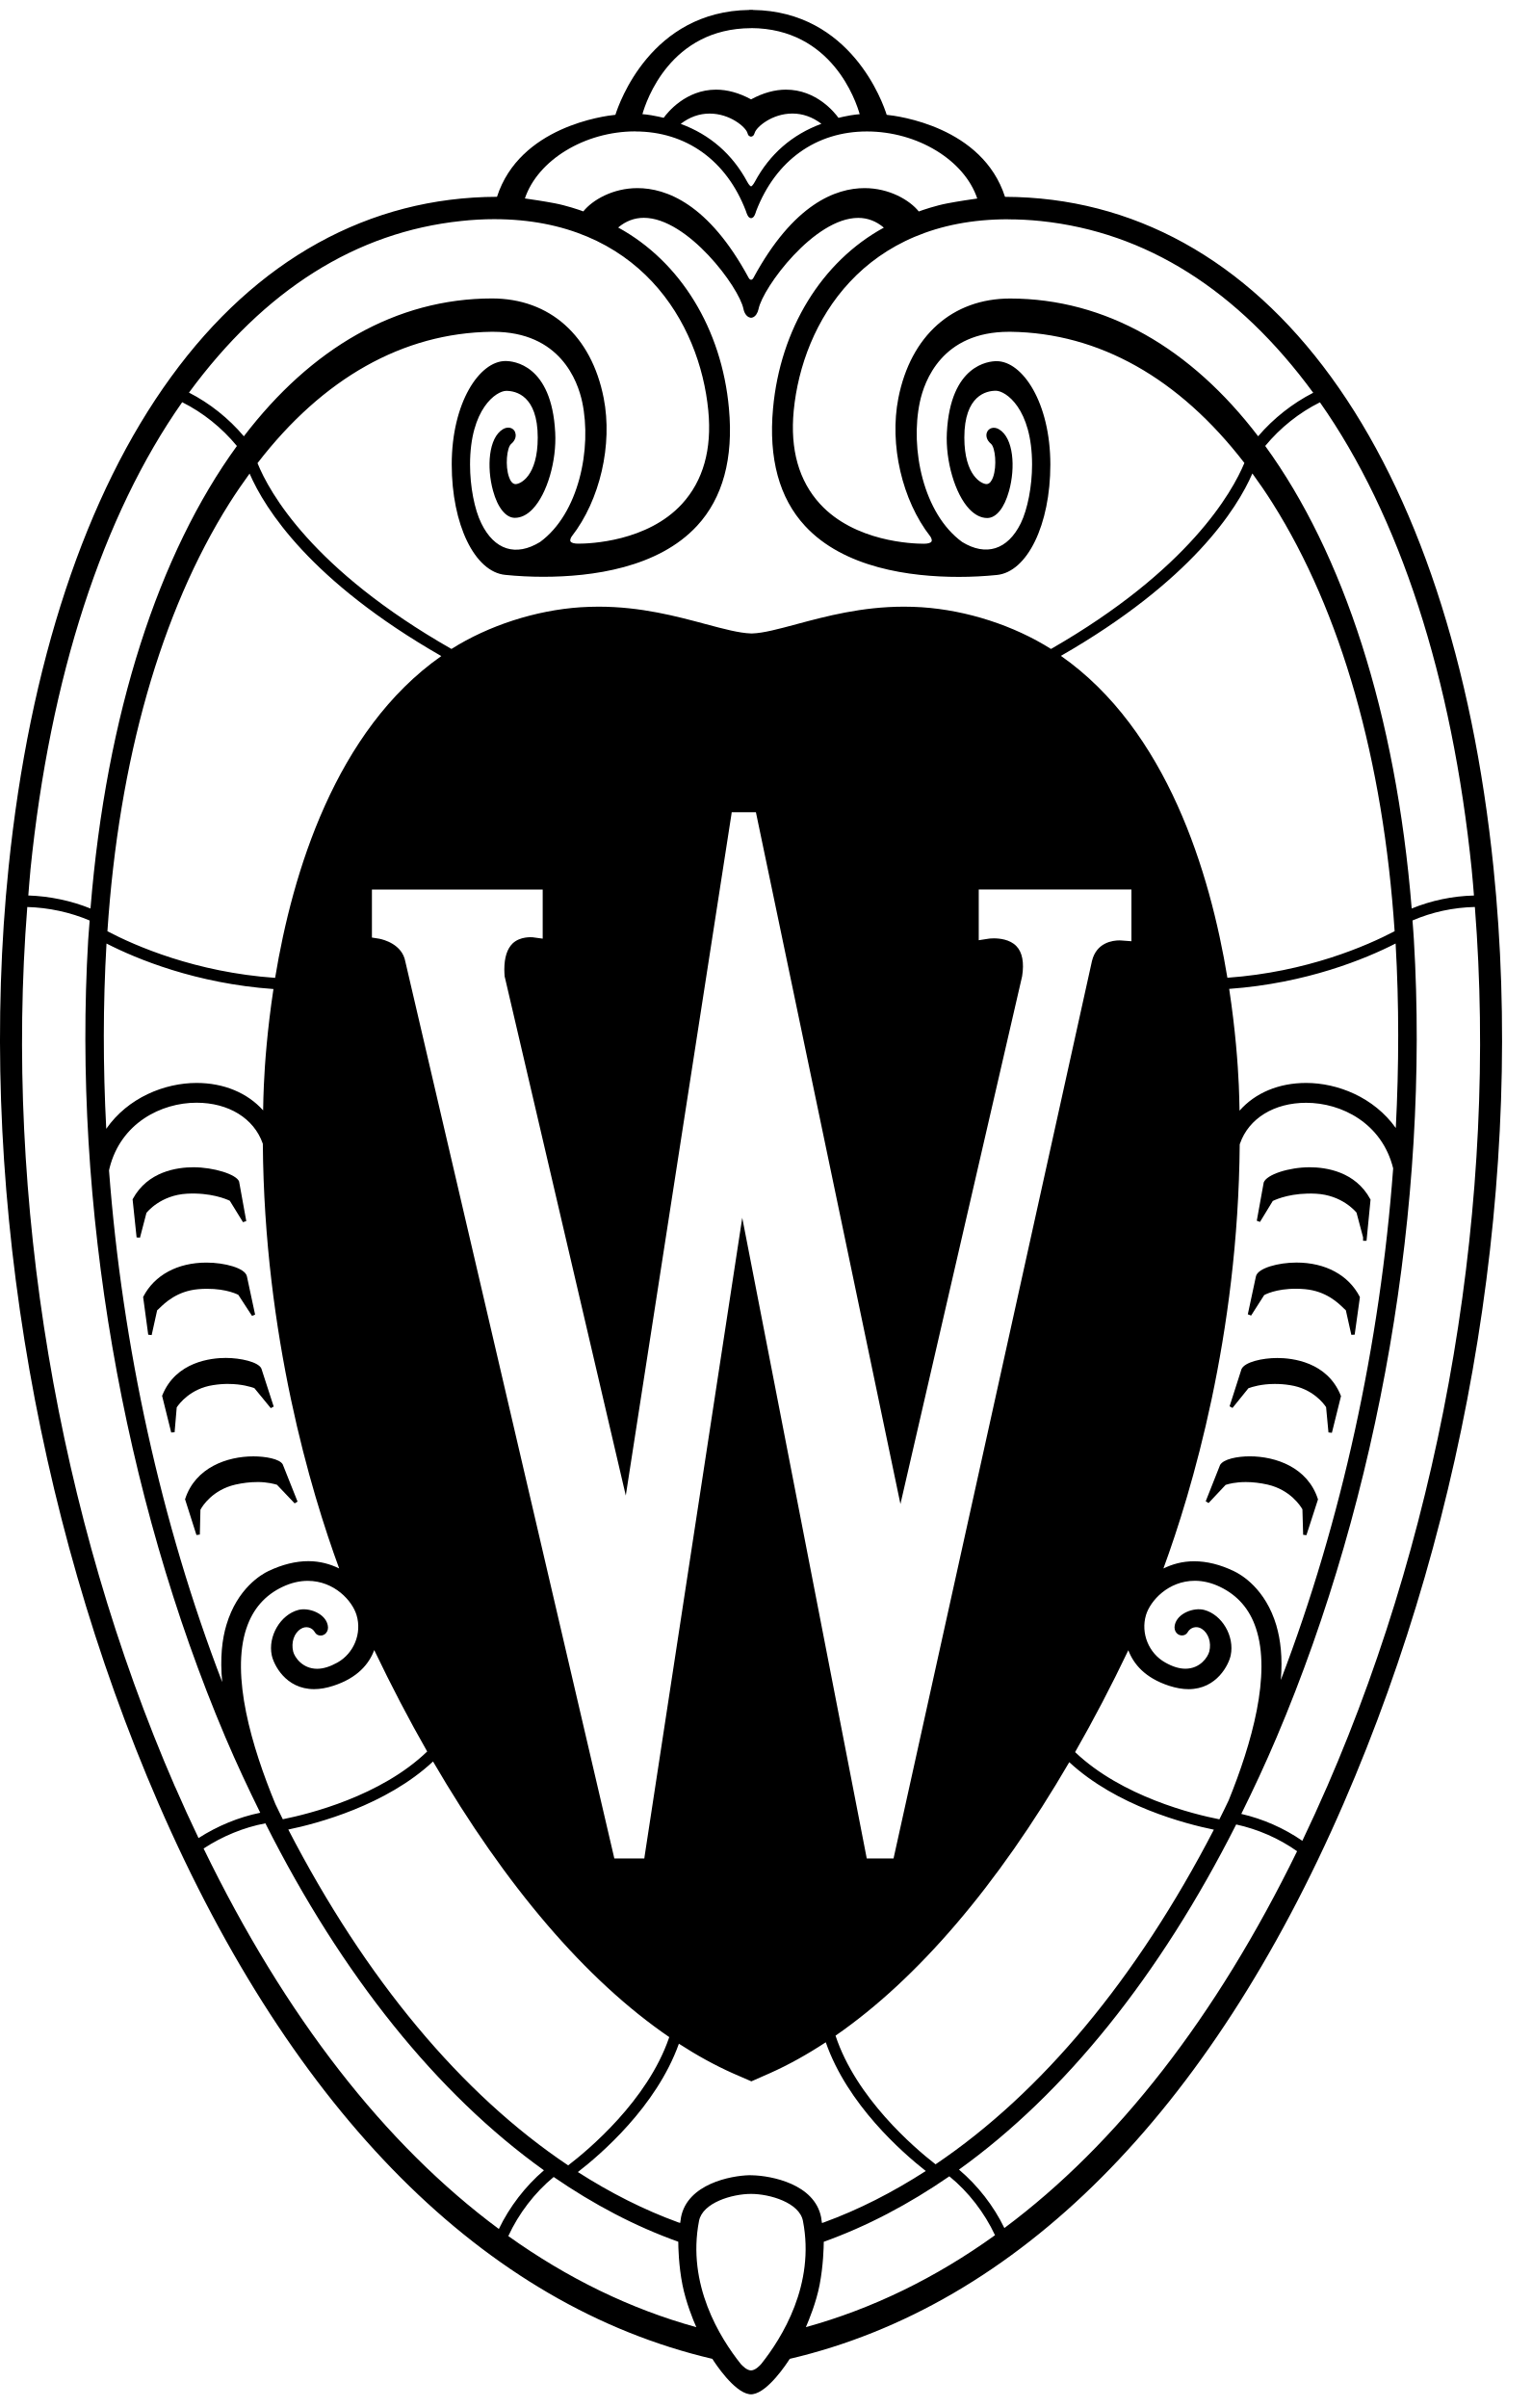
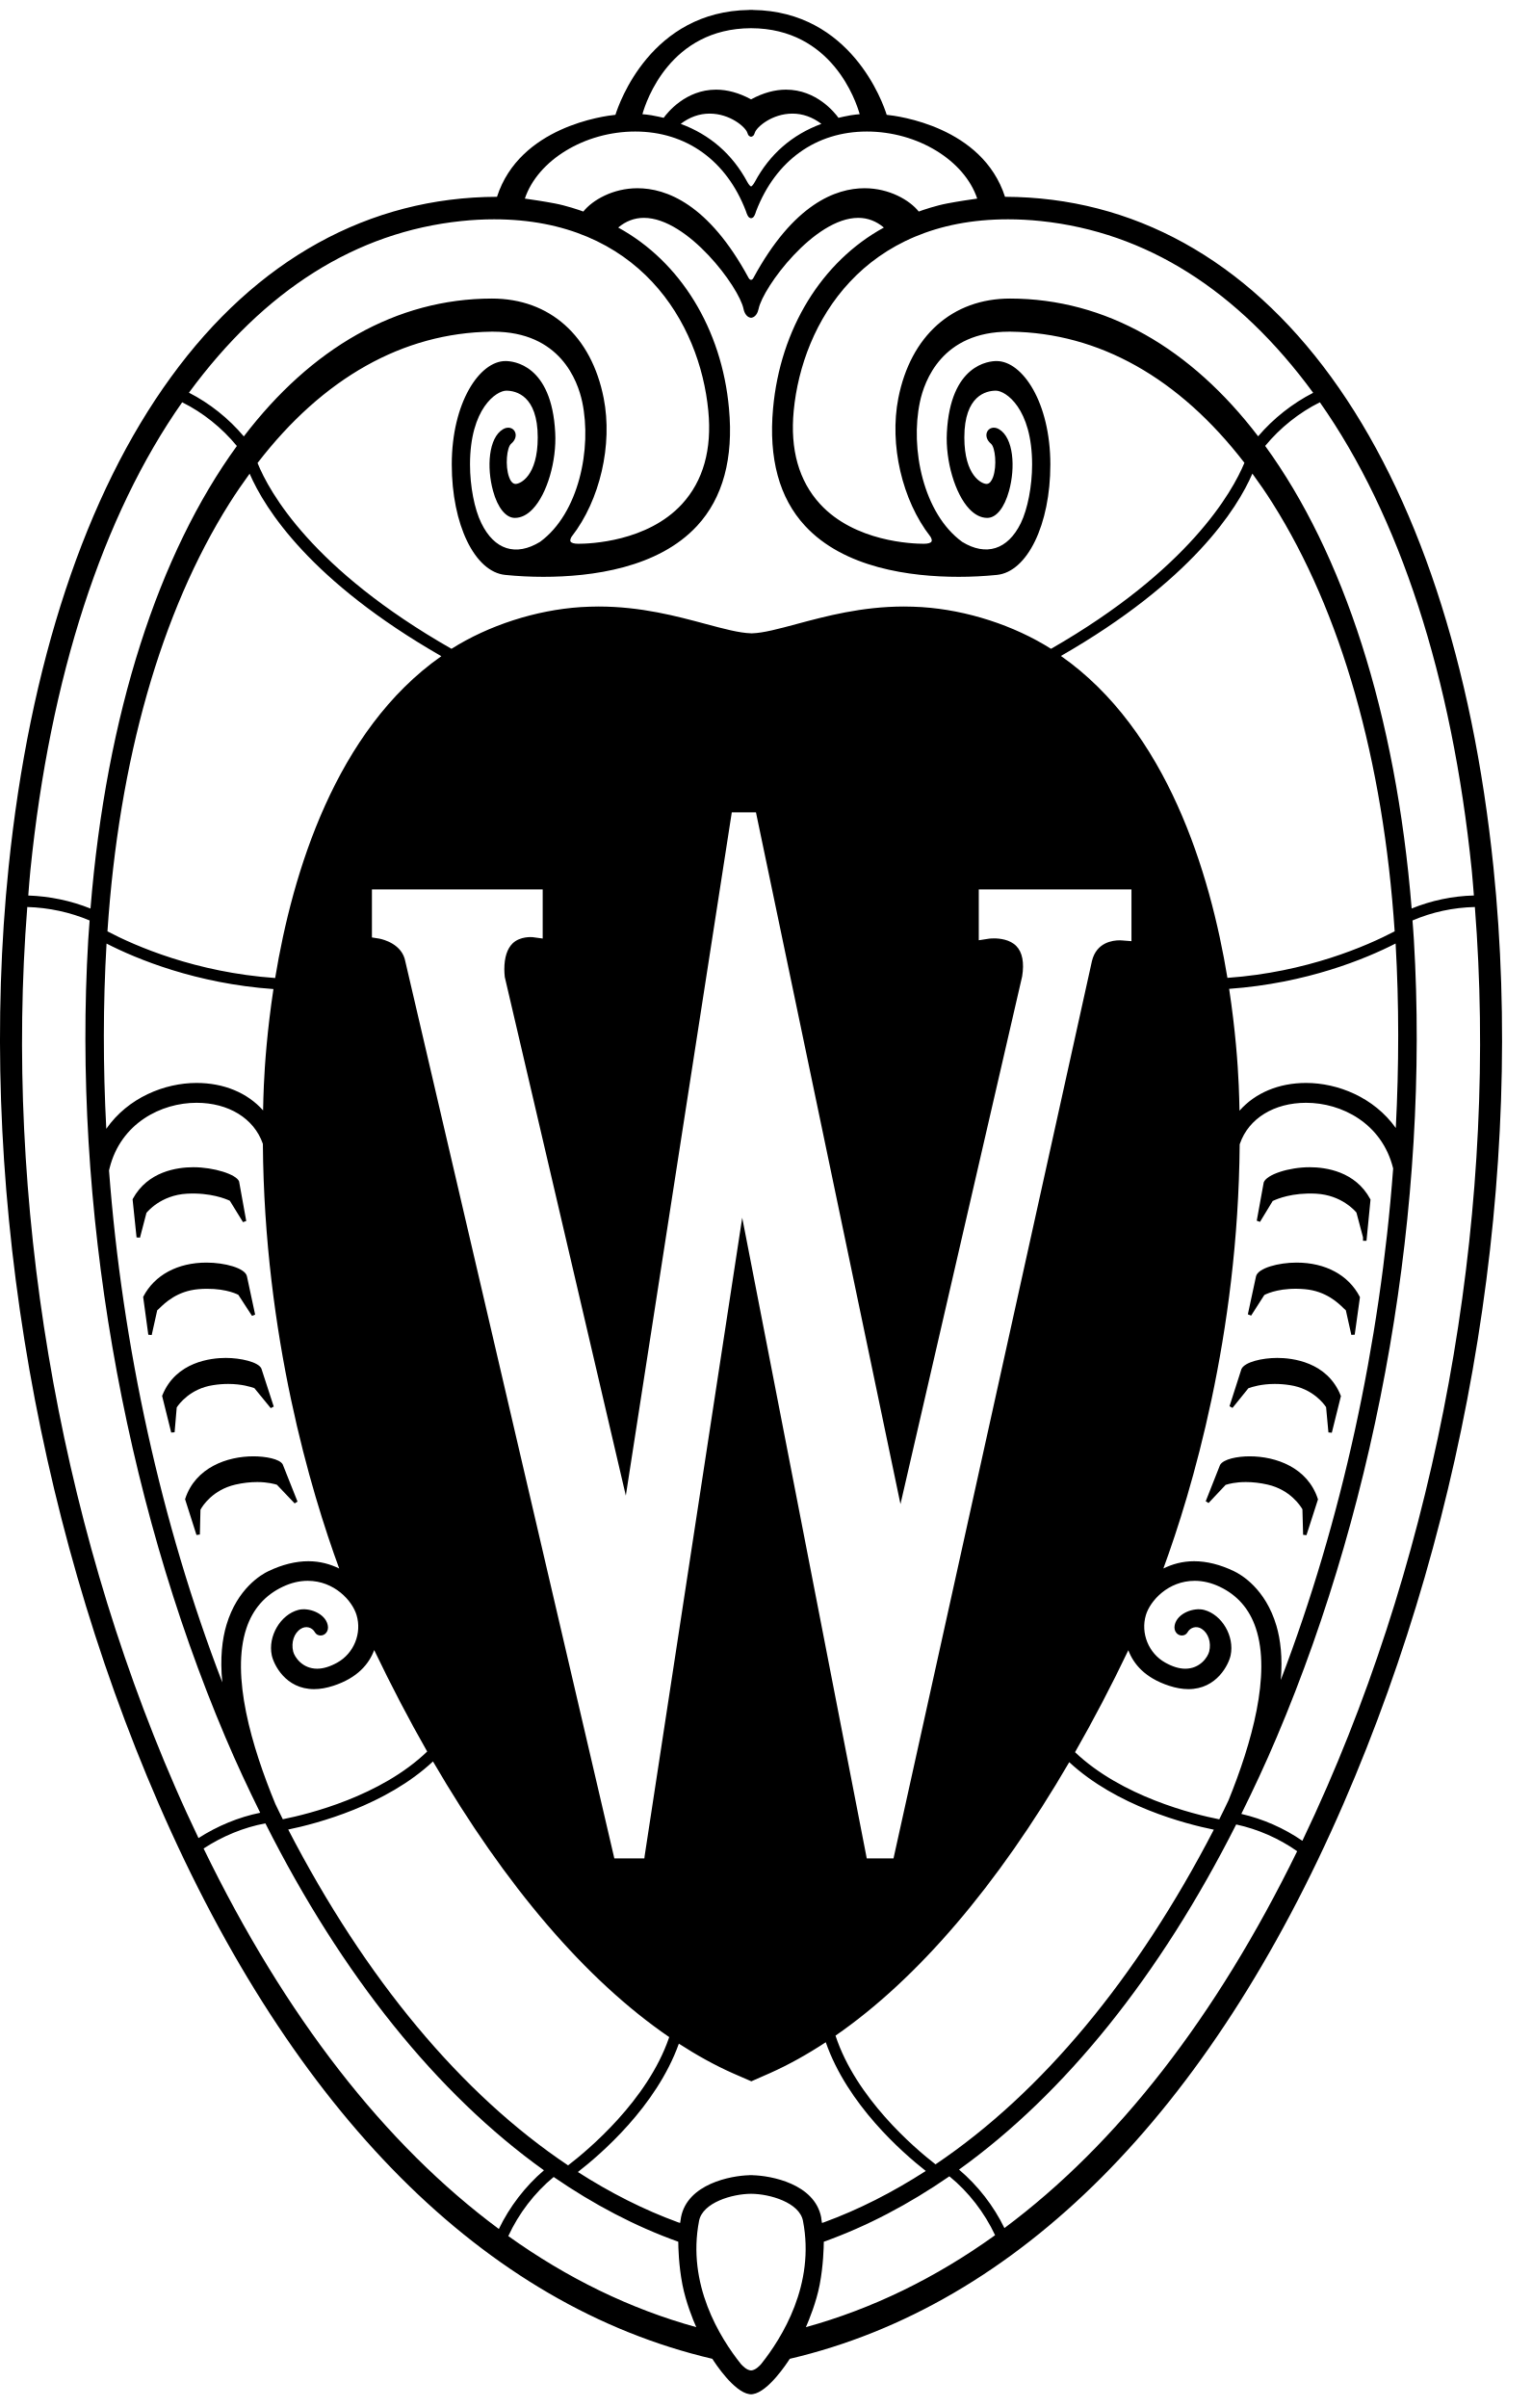
- <svg xmlns="http://www.w3.org/2000/svg" width="42" height="66" viewBox="0 0 42 66">
-   <g fill="#000">
-     <path d="M34.224 38.053l.01-.006c.092-.032.344-.115.717-.115.138 0 .277.01.416.033.627.094.935.518.99.603l.065.693.094.01.25-1.006-.006-.014c-.372-.93-1.34-1.03-1.74-1.03-.414 0-.893.11-.982.304l-.327 1.02.08.045.434-.537" />
-     <path d="M35.708 41.367l.02.7.09.01.317-.98-.004-.014c-.28-.86-1.148-1.167-1.868-1.167-.337 0-.72.074-.813.238l-.393.993.077.05.47-.5.012-.002c.07-.023.255-.074.542-.074.19 0 .393.024.597.07.624.145.903.59.953.677" />
-     <path d="M34.894 32.916l.014-.005c.106-.05.522-.227 1.173-.193.706.038 1.075.477 1.11.518l.18.677v.096h.095l.11-1.13-.006-.01c-.41-.76-1.217-.876-1.663-.876-.568 0-1.178.198-1.26.416l-.19 1.05.088.032.35-.574" />
-     <path d="M34.662 35.497l.012-.008c.09-.046.462-.21 1.102-.155.58.052.913.377 1.066.527.02.02.033.033.044.04l.013.013.15.672.092-.005.143-1.026-.005-.014c-.308-.594-.94-.936-1.735-.936-.493 0-1.056.15-1.11.376l-.223 1.042.09.035.36-.563" />
-     <path d="M6.256 37.932c.375 0 .627.083.718.115l.45.548.08-.043-.338-1.043c-.083-.18-.572-.29-.976-.29-.398 0-1.367.1-1.74 1.024l-.006.013.25 1.007.093-.007.058-.68.006-.01c.058-.084.366-.508.994-.602.137-.022.28-.033.412-.033" />
-     <path d="M7.053 40.62c.294 0 .488.06.54.075l.485.51.08-.048-.406-1.02c-.084-.152-.477-.22-.805-.22-.72 0-1.586.305-1.868 1.16l-.006.014.313.982.093-.013.016-.68.008-.013c.045-.086.325-.532.95-.676.204-.046.406-.07.6-.07" />
-     <path d="M5.13 32.717c.643-.033 1.066.144 1.17.194l.362.587.09-.03-.197-1.085c-.075-.196-.696-.39-1.253-.39-.444 0-1.252.113-1.66.867l-.007.01.11 1.046.093.006.177-.678c.015-.02.387-.488 1.115-.527" />
-     <path d="M6.534 35.49l.375.576.085-.034-.225-1.052c-.05-.225-.612-.374-1.108-.374-.79 0-1.423.34-1.73.93l-.007.012.14 1.035.094.01.15-.678.013-.013c.012-.007.023-.02.044-.04.157-.153.488-.475 1.068-.527.64-.054 1.012.11 1.1.154" />
-     <path d="M40.946 23.775c-.572-5.578-2.11-10.225-4.45-13.44-2.344-3.223-5.434-4.93-8.942-4.94-.62-1.924-2.938-2.217-3.244-2.248-.1-.32-.975-2.838-3.668-2.874V.27h-.1v.003c-2.694.036-3.568 2.554-3.67 2.874-.306.03-2.624.324-3.246 2.247-3.506.01-6.597 1.718-8.938 4.94C2.346 13.55.808 18.198.235 23.775-.62 32.098.88 41.45 4.347 49.435c3.69 8.49 8.94 13.755 15.183 15.218.082.13.59.902 1.01.968l.05.005h.004l.048-.005c.42-.066.927-.837 1.01-.968 6.244-1.463 11.497-6.727 15.184-15.22 3.468-7.982 4.967-17.335 4.11-25.657zm-.595.08c.025.228.04.46.06.69-.59.014-1.17.137-1.707.356-.433-5.346-1.88-9.74-4.016-12.678.41-.497.93-.913 1.5-1.196 2.184 3.105 3.624 7.53 4.164 12.83zm-5.354 20.707c-.3-1.022-.972-1.408-1.17-1.5-.374-.18-.74-.27-1.088-.27-.322 0-.6.08-.842.198.772-2.103 2.05-6.37 2.092-11.625l.008-.022c.24-.69.936-1.117 1.814-1.117.967 0 2.077.556 2.385 1.796v.004c-.357 4.8-1.41 9.66-3.08 14.02.052-.62-.01-1.108-.12-1.484zM20.588 59.62h-.047c-.498.012-1.692.234-1.87 1.153l-.007.053-.016.102-.055-.017c-.94-.342-1.857-.807-2.75-1.378.617-.477 2.15-1.79 2.767-3.51l.002-.008c.49.317.984.59 1.478.81l.51.222.508-.224c.513-.228 1.024-.514 1.532-.847.594 1.706 2.095 3.02 2.742 3.528-.906.584-1.837 1.06-2.792 1.408l-.054.018-.017-.105-.006-.05c-.18-.92-1.373-1.14-1.88-1.153h-.046zM6.095 46.11c-1.678-4.362-2.743-9.224-3.106-14.03l.013-.06c.308-1.24 1.42-1.796 2.385-1.796.88 0 1.574.428 1.816 1.117l.003.014c.04 5.26 1.32 9.53 2.093 11.634-.243-.118-.523-.2-.846-.2-.347 0-.717.093-1.09.27-.196.092-.856.475-1.155 1.476-.118.39-.18.91-.115 1.576zm8.03-34.26c-.045-.126-.196-.17-.335-.087-.398.237-.45 1.046-.272 1.69.127.464.352.74.597.74.172 0 .34-.084.492-.245.392-.412.657-1.313.615-2.093-.095-1.866-1.15-1.96-1.363-1.96-.713 0-1.474 1.14-1.474 2.834 0 1.646.63 2.948 1.47 3.028.333.034.694.052 1.04.052 1.335 0 3.15-.243 4.217-1.398.705-.763 1-1.848.873-3.218-.196-2.177-1.33-4.025-3.037-4.957.208-.176.445-.266.703-.266 1.2 0 2.614 1.904 2.732 2.497.024.118.084.2.156.23l.052.014.05-.012c.073-.03.13-.113.156-.23.12-.594 1.53-2.497 2.732-2.497.258 0 .494.09.703.267-1.705.932-2.84 2.78-3.038 4.957-.125 1.37.17 2.455.876 3.218 1.067 1.155 2.883 1.398 4.217 1.398.35 0 .7-.018 1.04-.052.838-.08 1.47-1.382 1.47-3.027 0-1.694-.762-2.834-1.475-2.834-.21 0-1.266.095-1.362 1.96-.04.78.225 1.682.616 2.094.153.16.32.245.49.245.248 0 .47-.276.598-.74.18-.644.125-1.453-.272-1.69-.138-.084-.29-.04-.335.087-.03.08-.014.204.113.31.116.098.167.605.057.913-.033.087-.087.19-.18.19-.126 0-.608-.217-.608-1.276 0-1.155.603-1.282.865-1.282.263 0 .992.48.992 2.023 0 .594-.123 1.227-.31 1.61-.36.73-.954.912-1.607.512-1.07-.78-1.43-2.563-1.16-3.834.123-.58.607-1.927 2.442-1.927h.05c2.418.032 4.613 1.268 6.406 3.595-.332.8-1.523 2.928-5.302 5.098-1.02-.644-2.307-1.06-3.54-1.143-.16-.01-.326-.016-.49-.016-1.162 0-2.147.266-2.94.478-.492.133-.918.247-1.22.256h-.036c-.32-.01-.745-.123-1.242-.256-.79-.212-1.774-.478-2.938-.478-.164 0-.33.007-.49.016-1.232.082-2.523.5-3.542 1.143-3.823-2.18-4.995-4.296-5.317-5.093 1.795-2.33 3.99-3.568 6.412-3.6h.048c1.837 0 2.32 1.348 2.443 1.928.268 1.27-.092 3.055-1.156 3.833-.664.408-1.254.22-1.61-.51-.19-.383-.31-1.016-.31-1.61 0-1.542.727-2.022.993-2.022.26 0 .863.127.863 1.28 0 1.06-.478 1.276-.608 1.276-.09 0-.148-.102-.178-.19-.113-.307-.06-.814.056-.91.128-.108.143-.232.112-.312zm-.286 14.924s2.688 11.523 3.318 14.217l2.894-18.656.01-.072h.664l.014.068 3.948 18.892 3.336-14.464c.06-.374.006-.662-.16-.83-.177-.182-.46-.21-.614-.21-.076 0-.127.007-.135.008l-.28.043V24.38h4.186v1.418l-.27-.02c-.008-.003-.025-.003-.054-.003-.187 0-.634.054-.758.565l-5.44 24.598h-.735l-.013-.07-3.4-17.49c-.42 2.733-2.65 17.326-2.675 17.487l-.01.073h-.822l-.015-.065c-.233-1.002-5.715-24.51-5.715-24.517-.086-.48-.607-.605-.71-.626l-.206-.033v-1.316h4.682v1.346l-.28-.038c-.027 0-.335-.027-.542.167-.153.148-.23.39-.23.715 0 .064.004.133.01.208zm15.247-8.797c3.58-2.055 4.83-4.03 5.25-5 .188.26.374.528.553.813 1.882 2.982 3.034 7.038 3.347 11.733-.76.4-2.41 1.12-4.585 1.276-.475-2.884-1.656-6.787-4.565-8.823zm-16.987.005c-2.903 2.037-4.082 5.94-4.556 8.82-2.178-.153-3.835-.876-4.598-1.278.314-4.696 1.466-8.752 3.346-11.734.18-.284.364-.55.552-.81.42.97 1.67 2.947 5.256 5.002zM7.497 27.11c-.17 1.12-.238 2.064-.263 2.634-.01.232-.017.463-.02.69-.43-.48-1.078-.752-1.825-.752-.872 0-1.88.4-2.476 1.257-.09-1.715-.09-3.416.007-5.078.825.423 2.456 1.097 4.577 1.247zm-.74 17.518c.175-.527.51-.91.995-1.137.227-.107.457-.162.684-.162.732 0 1.224.55 1.34.94.15.497-.072 1.046-.526 1.3-.198.11-.386.17-.554.17-.407 0-.62-.32-.658-.472-.06-.25.023-.504.207-.62.144-.094.316-.042.39.095.062.11.226.115.307.014.047-.056.062-.132.043-.215-.07-.324-.523-.49-.807-.414-.49.13-.837.722-.727 1.243.05.24.37.927 1.162.927.166 0 .343-.032.53-.093.662-.217.976-.598 1.117-.978.468.978.952 1.906 1.452 2.78-1.27 1.224-3.24 1.713-3.958 1.857-.07-.136-.136-.278-.204-.417-.65-1.574-1.226-3.523-.794-4.818zm5.114 3.65c1.99 3.417 4.2 6 6.478 7.556l-.007.02c-.59 1.72-2.22 3.08-2.765 3.496-2.922-1.955-5.55-5.1-7.673-9.205.797-.164 2.684-.665 3.97-1.866zm11.037 7.516c2.252-1.557 4.44-4.118 6.408-7.495 1.3 1.203 3.182 1.69 3.964 1.85-2.115 4.082-4.726 7.215-7.63 9.172-.59-.457-2.18-1.82-2.743-3.528zm6.567-7.77c.503-.878.99-1.81 1.46-2.793.144.38.458.758 1.117.974.187.06.366.093.532.093.785 0 1.11-.688 1.158-.928.11-.522-.237-1.114-.726-1.244-.284-.076-.738.09-.807.413-.018.082-.002.158.044.214.08.1.245.097.307-.013.076-.136.247-.188.39-.095.18.117.267.372.205.62-.04.154-.25.472-.656.472-.17 0-.355-.058-.552-.17-.453-.253-.676-.802-.528-1.3.117-.39.61-.94 1.34-.94.227 0 .458.056.685.164.482.23.817.61.99 1.138.424 1.266-.116 3.16-.748 4.716-.084.174-.167.35-.254.52-.705-.138-2.674-.622-3.954-1.84zm6.336-18.342c-.748 0-1.395.27-1.827.76-.004-.23-.01-.463-.02-.698-.025-.57-.093-1.518-.264-2.64 2.12-.153 3.743-.824 4.563-1.244.095 1.655.093 3.35.005 5.057-.6-.843-1.597-1.235-2.458-1.235zm-8.174-23.67c.292 0 .596.015.902.047 2.88.302 5.396 1.886 7.465 4.706-.568.29-1.09.702-1.51 1.192-1.84-2.41-4.173-3.772-6.8-3.775-1.582 0-2.726 1.02-3.064 2.73-.25 1.274.1 2.796.875 3.79.015.02.057.093.035.137-.02.042-.096.064-.213.064-.308 0-1.892-.053-2.844-1.09-.582-.635-.824-1.495-.722-2.557.236-2.422 1.914-5.246 5.876-5.246zM20.592.77C22.81.78 23.47 2.777 23.57 3.13c-.055.004-.143.012-.246.03-.125.02-.273.055-.336.07-.103-.143-.602-.773-1.44-.773-.305 0-.624.088-.944.26l-.012.007-.012-.007c-.32-.172-.64-.26-.948-.26-.832 0-1.334.63-1.436.772-.065-.015-.212-.05-.338-.07-.102-.018-.19-.026-.245-.03.1-.356.762-2.35 2.98-2.357zm1.928 2.623c-.802.296-1.417.83-1.825 1.59-.048.087-.084.12-.103.126-.02-.006-.058-.038-.104-.124-.407-.756-1.02-1.293-1.825-1.59.243-.187.51-.282.793-.282.56 0 .984.37 1.033.523.01.034.023.07.05.092l.052.02.05-.02c.03-.024.04-.06.053-.093.047-.153.47-.523 1.032-.523.28 0 .55.095.793.28zm-5.104.21c1.395 0 2.502.794 3.032 2.175.028.087.055.154.093.183l.048.02h.006l.048-.02c.04-.03.064-.095.09-.18.535-1.384 1.64-2.178 3.035-2.178 1.386 0 2.674.787 3.025 1.838-.145.02-.537.078-.82.133-.306.057-.672.18-.783.222-.25-.313-.812-.64-1.486-.64-.784 0-1.95.43-3.05 2.465-.007.014-.022.036-.054.046l-.008.002-.01-.003c-.032-.01-.046-.033-.056-.05-1.098-2.033-2.263-2.46-3.05-2.46-.672 0-1.233.325-1.483.638-.11-.042-.478-.165-.782-.222-.283-.055-.676-.113-.82-.133.352-1.05 1.64-1.838 3.026-1.838zm-4.77 2.454c.304-.033.608-.05.9-.05 3.962 0 5.64 2.825 5.873 5.247.103 1.062-.14 1.922-.72 2.557-.952 1.037-2.534 1.09-2.842 1.09-.12 0-.195-.022-.217-.064-.02-.044.02-.116.037-.137.773-.994 1.125-2.516.874-3.79-.335-1.71-1.48-2.73-3.062-2.73-2.63.003-4.96 1.365-6.803 3.778-.418-.493-.936-.907-1.505-1.197 2.073-2.82 4.583-4.402 7.466-4.704zM.833 23.854c.538-5.3 1.98-9.724 4.162-12.83.57.284 1.088.7 1.5 1.2-2.138 2.94-3.58 7.33-4.014 12.677-.533-.215-1.123-.338-1.705-.357.02-.23.034-.46.058-.69zM4.8 48.975C1.575 41.564.118 32.838.748 24.86c.588.016 1.182.145 1.71.37-.014.176-.028.352-.04.53-.43 7.24.94 15.21 3.763 21.86.304.713.624 1.397.954 2.065-.59.12-1.176.362-1.692.694-.22-.46-.434-.927-.642-1.406zm.782 1.69c.515-.337 1.104-.58 1.694-.69 2.1 4.172 4.714 7.418 7.637 9.51-.512.44-.943.998-1.236 1.608-3.122-2.313-5.86-5.826-8.095-10.428zm8.354 10.623c.284-.617.72-1.188 1.244-1.62 1.1.756 2.24 1.355 3.416 1.775 0 .137.01.654.115 1.182.094.474.29.96.38 1.16-1.81-.5-3.533-1.34-5.154-2.497zm6.933 3.506c-.044.05-.156.17-.278.177-.123-.006-.233-.127-.28-.176-.573-.718-1.484-2.18-1.146-3.923.097-.5.908-.74 1.426-.74.516 0 1.327.24 1.423.74.34 1.743-.574 3.206-1.146 3.924zm1.225-1.01c.087-.198.286-.685.377-1.16.102-.527.113-1.044.114-1.18 1.184-.424 2.334-1.03 3.443-1.794.526.428.964.998 1.252 1.614-1.63 1.172-3.365 2.017-5.187 2.52zm5.443-2.716c-.296-.61-.73-1.166-1.245-1.602 2.907-2.087 5.505-5.315 7.6-9.46.595.13 1.17.38 1.67.733-2.222 4.547-4.934 8.027-8.025 10.328zm8.845-12.094c-.22.504-.445.998-.676 1.48-.504-.347-1.077-.6-1.674-.737.336-.677.66-1.373.968-2.098 2.825-6.65 4.196-14.62 3.764-21.86-.01-.18-.025-.354-.038-.53.537-.232 1.12-.357 1.71-.37.628 7.98-.827 16.706-4.053 24.114z" />
+ <svg xmlns="http://www.w3.org/2000/svg" width="42px" height="66px" viewBox="0 0 42 66" version="1.1">
+   <defs />
+   <g id="Home-page" stroke="none" stroke-width="1" fill="none" fill-rule="evenodd">
+     <g id="Desktop-HD-Alt-Copy" transform="translate(-102, -7)" fill="#000000">
+       <g id="uw-logo-text-+-Wisconsin-+-UNIVERSITY-OF-WISCON" transform="translate(102, 7)">
+         <g id="bw_logo_b">
+           <path d="M34.224,38.053 L34.234,38.047 C34.326,38.015 34.578,37.932 34.951,37.932 C35.088,37.932 35.227,37.943 35.366,37.965 C35.993,38.059 36.301,38.483 36.357,38.568 L36.421,39.261 L36.514,39.269 L36.764,38.264 L36.758,38.25 C36.386,37.32 35.419,37.219 35.018,37.219 C34.604,37.219 34.125,37.33 34.036,37.524 L33.709,38.543 L33.791,38.589 L34.224,38.053" id="Fill-1" />
+           <path d="M35.708,41.367 L35.727,42.067 L35.819,42.077 L36.135,41.096 L36.131,41.083 C35.849,40.222 34.982,39.916 34.262,39.916 C33.925,39.916 33.542,39.99 33.449,40.154 L33.057,41.147 L33.134,41.196 L33.605,40.696 L33.616,40.695 C33.686,40.672 33.871,40.621 34.158,40.621 C34.349,40.621 34.551,40.644 34.755,40.691 C35.379,40.835 35.658,41.281 35.708,41.367" id="Fill-2" />
+           <path d="M34.894,32.916 L34.908,32.911 C35.014,32.861 35.43,32.683 36.081,32.717 C36.786,32.755 37.155,33.194 37.189,33.235 L37.369,33.912 L37.369,34.008 L37.465,34.008 L37.575,32.879 L37.569,32.867 C37.16,32.107 36.353,31.992 35.907,31.992 C35.339,31.992 34.729,32.19 34.647,32.408 L34.456,33.458 L34.545,33.49 L34.894,32.916" id="Fill-3" />
+           <path d="M34.662,35.497 L34.674,35.489 C34.764,35.444 35.136,35.279 35.776,35.335 C36.355,35.387 36.689,35.712 36.842,35.862 C36.863,35.882 36.875,35.895 36.886,35.902 L36.899,35.915 L37.049,36.587 L37.142,36.582 L37.285,35.556 L37.28,35.542 C36.972,34.948 36.341,34.606 35.545,34.606 C35.052,34.606 34.489,34.757 34.436,34.982 L34.212,36.024 L34.302,36.059 L34.662,35.497" id="Fill-4" />
+           <path d="M6.256,37.932 C6.631,37.932 6.883,38.015 6.974,38.047 L7.423,38.595 L7.505,38.552 L7.166,37.509 C7.083,37.329 6.594,37.219 6.19,37.219 C5.792,37.219 4.823,37.32 4.451,38.244 L4.444,38.257 L4.694,39.264 L4.787,39.257 L4.845,38.578 L4.851,38.568 C4.908,38.483 5.216,38.059 5.844,37.965 C5.981,37.943 6.123,37.932 6.256,37.932" id="Fill-5" />
+           <path d="M7.053,40.621 C7.347,40.621 7.541,40.679 7.592,40.695 L8.078,41.206 L8.157,41.157 L7.752,40.138 C7.668,39.985 7.275,39.916 6.947,39.916 C6.228,39.916 5.361,40.222 5.079,41.076 L5.074,41.091 L5.387,42.072 L5.48,42.059 L5.496,41.379 L5.504,41.367 C5.549,41.281 5.829,40.835 6.454,40.691 C6.658,40.644 6.86,40.621 7.053,40.621" id="Fill-6" />
+           <path d="M5.13,32.717 C5.773,32.684 6.196,32.861 6.301,32.911 L6.662,33.497 L6.751,33.466 L6.555,32.382 C6.48,32.186 5.859,31.992 5.302,31.992 C4.858,31.992 4.05,32.105 3.641,32.859 L3.635,32.871 L3.744,33.916 L3.838,33.922 L4.015,33.244 C4.03,33.225 4.402,32.756 5.13,32.717" id="Fill-7" />
+           <path d="M6.534,35.489 L6.909,36.066 L6.995,36.032 L6.77,34.98 C6.721,34.755 6.158,34.606 5.662,34.606 C4.872,34.606 4.239,34.946 3.931,35.535 L3.925,35.548 L4.066,36.583 L4.159,36.592 L4.31,35.915 L4.323,35.902 C4.335,35.895 4.346,35.882 4.367,35.862 C4.524,35.709 4.855,35.387 5.435,35.335 C6.075,35.281 6.447,35.444 6.534,35.489" id="Fill-8" />
+           <path d="M40.946,23.775 C40.374,18.197 38.837,13.55 36.497,10.335 C34.152,7.112 31.062,5.404 27.554,5.394 C26.934,3.471 24.616,3.178 24.31,3.147 C24.211,2.827 23.335,0.309 20.642,0.273 L20.642,0.271 L20.541,0.271 L20.541,0.273 C17.848,0.309 16.974,2.827 16.873,3.147 C16.566,3.178 14.248,3.471 13.626,5.394 C10.12,5.404 7.029,7.112 4.688,10.335 C2.346,13.55 0.808,18.197 0.235,23.775 C-0.62,32.097 0.879,41.45 4.347,49.433 C8.036,57.925 13.286,63.189 19.53,64.652 C19.612,64.783 20.121,65.554 20.541,65.62 L20.59,65.625 L20.592,65.625 L20.594,65.625 L20.642,65.62 C21.061,65.554 21.569,64.783 21.653,64.652 C27.896,63.189 33.149,57.925 36.836,49.433 C40.304,41.45 41.803,32.097 40.946,23.775 L40.946,23.775 Z M40.351,23.855 C40.375,24.083 40.389,24.315 40.409,24.544 C39.821,24.559 39.241,24.682 38.703,24.901 C38.27,19.554 36.824,15.161 34.687,12.222 C35.096,11.725 35.618,11.309 36.186,11.026 C38.371,14.131 39.811,18.555 40.351,23.855 L40.351,23.855 Z M34.996,44.562 C34.695,43.54 34.024,43.154 33.825,43.061 C33.452,42.883 33.087,42.791 32.738,42.791 C32.416,42.791 32.138,42.872 31.896,42.99 C32.668,40.887 33.946,36.62 33.988,31.365 L33.996,31.343 C34.236,30.654 34.932,30.226 35.81,30.226 C36.777,30.226 37.887,30.782 38.195,32.022 L38.196,32.026 C37.838,36.825 36.784,41.685 35.115,46.046 C35.167,45.427 35.106,44.938 34.996,44.562 L34.996,44.562 Z M20.588,59.619 L20.573,59.619 L20.541,59.619 L20.541,59.62 C20.042,59.632 18.848,59.854 18.671,60.773 C18.668,60.794 18.665,60.808 18.663,60.826 L18.647,60.928 L18.592,60.911 C17.652,60.568 16.735,60.103 15.843,59.532 C16.459,59.055 17.991,57.741 18.609,56.022 L18.612,56.014 C19.103,56.331 19.596,56.605 20.09,56.824 L20.599,57.046 L21.108,56.822 C21.621,56.594 22.132,56.308 22.64,55.975 C23.234,57.681 24.735,58.996 25.382,59.503 C24.476,60.087 23.545,60.562 22.59,60.911 L22.536,60.928 L22.519,60.823 C22.518,60.808 22.516,60.794 22.514,60.773 C22.333,59.854 21.141,59.632 20.634,59.62 L20.634,59.619 L20.588,59.619 L20.588,59.619 Z M6.095,46.112 C4.417,41.75 3.352,36.888 2.989,32.081 L3.003,32.022 C3.311,30.782 4.422,30.226 5.388,30.226 C6.267,30.226 6.962,30.654 7.204,31.343 L7.207,31.357 C7.247,36.617 8.528,40.888 9.3,42.991 C9.057,42.872 8.777,42.791 8.454,42.791 C8.107,42.791 7.737,42.883 7.364,43.061 C7.168,43.152 6.508,43.535 6.209,44.536 C6.092,44.927 6.029,45.446 6.095,46.112 L6.095,46.112 Z M14.125,11.852 C14.08,11.726 13.929,11.681 13.79,11.765 C13.392,12.002 13.34,12.811 13.518,13.456 C13.645,13.919 13.87,14.195 14.115,14.195 C14.287,14.195 14.455,14.111 14.607,13.95 C14.999,13.538 15.264,12.637 15.222,11.857 C15.127,9.991 14.071,9.896 13.859,9.896 C13.147,9.896 12.386,11.036 12.386,12.731 C12.386,14.376 13.017,15.678 13.855,15.758 C14.189,15.792 14.55,15.81 14.896,15.81 C16.231,15.81 18.046,15.567 19.113,14.412 C19.818,13.649 20.114,12.564 19.986,11.194 C19.79,9.017 18.655,7.169 16.949,6.237 C17.158,6.061 17.395,5.971 17.653,5.971 C18.854,5.971 20.267,7.874 20.385,8.467 C20.409,8.585 20.469,8.668 20.541,8.698 L20.592,8.711 L20.642,8.698 C20.715,8.668 20.773,8.585 20.798,8.467 C20.917,7.874 22.327,5.971 23.53,5.971 C23.788,5.971 24.024,6.061 24.233,6.237 C22.528,7.169 21.392,9.017 21.195,11.194 C21.07,12.564 21.364,13.649 22.071,14.412 C23.137,15.567 24.953,15.81 26.287,15.81 C26.636,15.81 26.987,15.792 27.328,15.758 C28.165,15.678 28.797,14.376 28.797,12.731 C28.797,11.036 28.035,9.896 27.322,9.896 C27.112,9.896 26.056,9.991 25.96,11.857 C25.919,12.637 26.185,13.538 26.576,13.95 C26.729,14.111 26.895,14.195 27.067,14.195 C27.314,14.195 27.536,13.919 27.664,13.456 C27.843,12.811 27.789,12.002 27.392,11.765 C27.254,11.681 27.103,11.726 27.057,11.852 C27.027,11.932 27.043,12.056 27.17,12.163 C27.286,12.26 27.337,12.767 27.227,13.075 C27.194,13.162 27.14,13.264 27.048,13.264 C26.921,13.264 26.439,13.048 26.439,11.989 C26.439,10.835 27.043,10.708 27.305,10.708 C27.568,10.708 28.297,11.188 28.297,12.731 C28.297,13.324 28.174,13.957 27.986,14.341 C27.628,15.07 27.033,15.252 26.38,14.852 C25.31,14.073 24.951,12.289 25.221,11.018 C25.343,10.438 25.827,9.091 27.662,9.091 L27.712,9.091 C30.13,9.122 32.325,10.358 34.118,12.685 C33.786,13.486 32.595,15.613 28.816,17.783 C27.796,17.139 26.509,16.722 25.277,16.64 C25.117,16.631 24.95,16.624 24.785,16.624 C23.624,16.624 22.639,16.89 21.847,17.102 C21.354,17.235 20.928,17.349 20.626,17.358 L20.59,17.358 C20.27,17.349 19.845,17.235 19.348,17.102 C18.558,16.89 17.574,16.624 16.41,16.624 C16.246,16.624 16.08,16.631 15.919,16.64 C14.688,16.722 13.397,17.14 12.378,17.783 C8.555,15.603 7.383,13.487 7.061,12.69 C8.855,10.36 11.051,9.122 13.472,9.091 L13.52,9.091 C15.357,9.091 15.84,10.438 15.963,11.018 C16.231,12.289 15.871,14.073 14.807,14.851 C14.143,15.258 13.553,15.07 13.198,14.341 C13.007,13.957 12.886,13.324 12.886,12.731 C12.886,11.188 13.614,10.708 13.88,10.708 C14.139,10.708 14.743,10.835 14.743,11.989 C14.743,13.048 14.265,13.264 14.135,13.264 C14.045,13.264 13.987,13.162 13.957,13.075 C13.844,12.767 13.896,12.26 14.013,12.163 C14.141,12.056 14.156,11.932 14.125,11.852 L14.125,11.852 Z M13.839,26.776 C13.839,26.776 16.528,38.299 17.158,40.993 C17.64,37.882 20.052,22.337 20.052,22.337 L20.063,22.265 L20.726,22.265 L20.74,22.333 C20.74,22.333 24.076,38.301 24.688,41.225 C25.221,38.914 28.021,26.775 28.024,26.761 C28.085,26.386 28.03,26.098 27.863,25.929 C27.687,25.748 27.404,25.72 27.25,25.72 C27.174,25.72 27.123,25.727 27.115,25.728 L26.835,25.771 L26.835,24.378 L31.021,24.378 L31.021,25.796 L30.75,25.775 C30.742,25.773 30.725,25.773 30.696,25.773 C30.509,25.773 30.062,25.827 29.938,26.338 L24.497,50.936 L23.763,50.936 L23.75,50.866 C23.718,50.705 20.88,36.099 20.349,33.376 C19.931,36.109 17.701,50.702 17.675,50.863 L17.666,50.936 L16.843,50.936 L16.828,50.871 C16.595,49.868 11.113,26.36 11.113,26.353 C11.027,25.874 10.506,25.748 10.402,25.727 L10.197,25.694 L10.197,24.378 L14.879,24.378 L14.879,25.724 L14.6,25.686 C14.573,25.685 14.265,25.659 14.058,25.853 C13.905,26.001 13.827,26.243 13.827,26.568 C13.827,26.632 13.832,26.701 13.839,26.776 L13.839,26.776 Z M29.087,17.979 C32.667,15.925 33.917,13.951 34.336,12.981 C34.525,13.24 34.711,13.508 34.89,13.793 C36.772,16.775 37.924,20.831 38.237,25.526 C37.478,25.925 35.827,26.647 33.652,26.802 C33.177,23.918 31.996,20.015 29.087,17.979 L29.087,17.979 Z M12.1,17.985 C9.197,20.022 8.018,23.925 7.544,26.806 C5.366,26.652 3.709,25.929 2.946,25.527 C3.26,20.831 4.412,16.775 6.292,13.793 C6.471,13.509 6.656,13.243 6.844,12.983 C7.265,13.954 8.515,15.93 12.1,17.985 L12.1,17.985 Z M7.497,27.109 C7.327,28.229 7.259,29.174 7.234,29.744 C7.224,29.976 7.217,30.207 7.213,30.435 C6.785,29.953 6.136,29.682 5.389,29.682 C4.518,29.682 3.511,30.082 2.914,30.939 C2.824,29.225 2.824,27.524 2.921,25.862 C3.745,26.285 5.376,26.959 7.497,27.109 L7.497,27.109 Z M6.756,44.628 C6.932,44.101 7.268,43.719 7.752,43.491 C7.979,43.383 8.209,43.328 8.436,43.328 C9.168,43.328 9.66,43.877 9.776,44.268 C9.925,44.765 9.704,45.314 9.25,45.568 C9.052,45.679 8.864,45.737 8.696,45.737 C8.289,45.737 8.077,45.419 8.038,45.266 C7.977,45.017 8.061,44.762 8.245,44.645 C8.389,44.552 8.561,44.604 8.635,44.741 C8.697,44.851 8.861,44.855 8.942,44.754 C8.989,44.698 9.004,44.622 8.985,44.539 C8.915,44.216 8.462,44.05 8.178,44.126 C7.689,44.256 7.341,44.848 7.451,45.369 C7.501,45.609 7.821,46.297 8.612,46.297 C8.778,46.297 8.955,46.265 9.143,46.204 C9.804,45.987 10.118,45.606 10.259,45.226 C10.728,46.204 11.212,47.132 11.712,48.007 C10.441,49.23 8.473,49.719 7.754,49.863 C7.684,49.727 7.618,49.585 7.55,49.446 C6.9,47.872 6.324,45.923 6.756,44.628 L6.756,44.628 Z M11.871,48.279 C13.859,51.695 16.071,54.277 18.348,55.834 L18.341,55.854 C17.749,57.573 16.119,58.933 15.575,59.35 C12.653,57.395 10.026,54.249 7.902,50.145 C8.699,49.981 10.586,49.48 11.871,48.279 L11.871,48.279 Z M22.907,55.794 C25.159,54.237 27.347,51.676 29.315,48.299 C30.616,49.503 32.497,49.99 33.279,50.149 C31.165,54.232 28.554,57.365 25.649,59.322 C25.059,58.865 23.469,57.503 22.907,55.794 L22.907,55.794 Z M29.474,48.025 C29.977,47.146 30.465,46.214 30.935,45.231 C31.078,45.61 31.392,45.988 32.051,46.204 C32.237,46.265 32.416,46.297 32.582,46.297 C33.367,46.297 33.691,45.609 33.74,45.369 C33.85,44.848 33.503,44.256 33.014,44.126 C32.73,44.05 32.276,44.216 32.207,44.539 C32.189,44.622 32.205,44.698 32.251,44.754 C32.331,44.855 32.495,44.851 32.557,44.741 C32.633,44.604 32.804,44.552 32.947,44.645 C33.127,44.762 33.214,45.017 33.152,45.266 C33.113,45.419 32.903,45.737 32.496,45.737 C32.326,45.737 32.141,45.679 31.944,45.568 C31.491,45.314 31.268,44.765 31.416,44.268 C31.533,43.877 32.025,43.328 32.756,43.328 C32.983,43.328 33.214,43.383 33.441,43.491 C33.922,43.719 34.257,44.101 34.431,44.628 C34.854,45.894 34.314,47.788 33.682,49.344 C33.598,49.518 33.515,49.695 33.428,49.865 C32.723,49.726 30.754,49.242 29.474,48.025 L29.474,48.025 Z M35.81,29.682 C35.062,29.682 34.415,29.953 33.983,30.443 C33.979,30.211 33.972,29.979 33.962,29.744 C33.938,29.173 33.87,28.226 33.699,27.103 C35.821,26.951 37.443,26.28 38.263,25.86 C38.358,27.515 38.356,29.209 38.268,30.917 C37.669,30.074 36.671,29.682 35.81,29.682 L35.81,29.682 Z M27.636,6.011 C27.928,6.011 28.232,6.027 28.538,6.059 C31.419,6.362 33.934,7.946 36.003,10.766 C35.435,11.056 34.913,11.468 34.494,11.958 C32.652,9.547 30.32,8.186 27.693,8.183 C26.111,8.183 24.967,9.204 24.629,10.913 C24.38,12.187 24.731,13.709 25.505,14.703 C25.52,14.724 25.562,14.796 25.54,14.84 C25.52,14.882 25.444,14.904 25.327,14.904 C25.019,14.904 23.435,14.851 22.483,13.814 C21.901,13.179 21.659,12.319 21.761,11.257 C21.996,8.835 23.674,6.011 27.636,6.011 L27.636,6.011 Z M20.592,0.773 C22.809,0.779 23.47,2.776 23.57,3.13 C23.515,3.134 23.427,3.142 23.324,3.159 C23.199,3.18 23.051,3.215 22.988,3.229 C22.885,3.087 22.386,2.457 21.549,2.457 C21.243,2.457 20.924,2.545 20.604,2.717 L20.592,2.724 L20.58,2.717 C20.26,2.545 19.94,2.457 19.632,2.457 C18.8,2.457 18.298,3.087 18.196,3.229 C18.131,3.215 17.984,3.18 17.858,3.159 C17.756,3.142 17.668,3.134 17.613,3.13 C17.712,2.774 18.375,0.779 20.592,0.773 L20.592,0.773 Z M22.52,3.395 C21.718,3.691 21.103,4.225 20.695,4.986 C20.647,5.072 20.611,5.104 20.592,5.111 C20.572,5.104 20.534,5.072 20.488,4.986 C20.081,4.23 19.468,3.693 18.663,3.395 C18.906,3.209 19.174,3.114 19.456,3.114 C20.017,3.114 20.44,3.484 20.489,3.637 C20.5,3.671 20.513,3.706 20.541,3.729 L20.592,3.751 L20.642,3.729 C20.672,3.706 20.683,3.671 20.695,3.637 C20.742,3.484 21.165,3.114 21.727,3.114 C22.006,3.114 22.276,3.209 22.52,3.395 L22.52,3.395 Z M17.416,3.605 C18.811,3.605 19.918,4.399 20.448,5.78 C20.476,5.867 20.503,5.934 20.541,5.963 L20.588,5.982 L20.592,5.982 L20.594,5.982 L20.642,5.964 C20.681,5.934 20.706,5.868 20.732,5.783 C21.267,4.399 22.371,3.605 23.767,3.605 C25.153,3.605 26.441,4.392 26.792,5.443 C26.647,5.463 26.255,5.521 25.971,5.576 C25.666,5.633 25.3,5.756 25.189,5.798 C24.94,5.485 24.378,5.159 23.704,5.159 C22.92,5.159 21.755,5.587 20.653,7.623 C20.647,7.637 20.632,7.659 20.6,7.669 L20.592,7.672 L20.583,7.669 C20.55,7.659 20.536,7.637 20.526,7.621 C19.428,5.587 18.263,5.159 17.477,5.159 C16.804,5.159 16.243,5.485 15.993,5.798 C15.882,5.756 15.515,5.633 15.211,5.576 C14.927,5.521 14.534,5.463 14.39,5.443 C14.742,4.392 16.029,3.605 17.416,3.605 L17.416,3.605 Z M12.646,6.059 C12.95,6.027 13.254,6.011 13.546,6.011 C17.508,6.011 19.186,8.835 19.419,11.257 C19.523,12.319 19.28,13.179 18.7,13.814 C17.748,14.851 16.166,14.904 15.858,14.904 C15.739,14.904 15.663,14.882 15.641,14.84 C15.621,14.796 15.661,14.724 15.677,14.703 C16.45,13.709 16.802,12.187 16.551,10.913 C16.215,9.204 15.071,8.183 13.488,8.183 C10.859,8.186 8.528,9.548 6.685,11.961 C6.267,11.467 5.749,11.053 5.18,10.763 C7.253,7.944 9.763,6.361 12.646,6.059 L12.646,6.059 Z M0.833,23.855 C1.371,18.555 2.812,14.131 4.995,11.026 C5.565,11.309 6.083,11.724 6.494,12.224 C4.357,15.164 2.914,19.556 2.481,24.902 C1.947,24.687 1.357,24.564 0.775,24.545 C0.794,24.315 0.809,24.084 0.833,23.855 L0.833,23.855 Z M4.8,48.974 C1.575,41.566 0.118,32.839 0.748,24.86 C1.336,24.876 1.93,25.005 2.457,25.229 C2.444,25.406 2.43,25.582 2.419,25.76 C1.988,33.001 3.359,40.971 6.181,47.619 C6.484,48.333 6.804,49.017 7.134,49.685 C6.543,49.805 5.958,50.047 5.442,50.379 C5.223,49.92 5.008,49.453 4.8,48.974 L4.8,48.974 Z M5.582,50.665 C6.097,50.328 6.686,50.084 7.276,49.976 C9.377,54.147 11.99,57.393 14.913,59.485 C14.401,59.924 13.97,60.483 13.677,61.093 C10.555,58.78 7.818,55.267 5.582,50.665 L5.582,50.665 Z M13.936,61.288 C14.22,60.671 14.655,60.1 15.18,59.668 C16.28,60.424 17.421,61.023 18.596,61.443 C18.596,61.58 18.607,62.097 18.711,62.625 C18.804,63.099 19,63.586 19.089,63.784 C17.279,63.285 15.557,62.446 13.936,61.288 L13.936,61.288 Z M20.869,64.794 C20.826,64.843 20.714,64.964 20.592,64.971 C20.469,64.964 20.359,64.843 20.313,64.794 C19.739,64.076 18.828,62.613 19.166,60.871 C19.263,60.369 20.074,60.131 20.592,60.129 C21.108,60.131 21.919,60.369 22.015,60.871 C22.354,62.613 21.441,64.076 20.869,64.794 L20.869,64.794 Z M22.095,63.784 C22.182,63.586 22.381,63.099 22.472,62.625 C22.574,62.097 22.585,61.58 22.586,61.443 C23.77,61.02 24.92,60.414 26.029,59.65 C26.556,60.078 26.994,60.648 27.282,61.264 C25.651,62.436 23.917,63.281 22.095,63.784 L22.095,63.784 Z M27.538,61.068 C27.242,60.459 26.809,59.902 26.293,59.466 C29.2,57.379 31.798,54.151 33.892,50.006 C34.488,50.135 35.063,50.387 35.564,50.739 C33.341,55.287 30.629,58.767 27.538,61.068 L27.538,61.068 Z M36.383,48.974 C36.163,49.478 35.938,49.972 35.707,50.454 C35.203,50.107 34.63,49.855 34.033,49.717 C34.369,49.04 34.694,48.344 35.001,47.619 C37.825,40.971 39.196,33.001 38.764,25.76 C38.754,25.581 38.739,25.406 38.726,25.229 C39.263,24.998 39.847,24.873 40.436,24.86 C41.064,32.839 39.609,41.566 36.383,48.974 L36.383,48.974 Z" id="Fill-9" />
+         </g>
+       </g>
+     </g>
  </g>
</svg>
